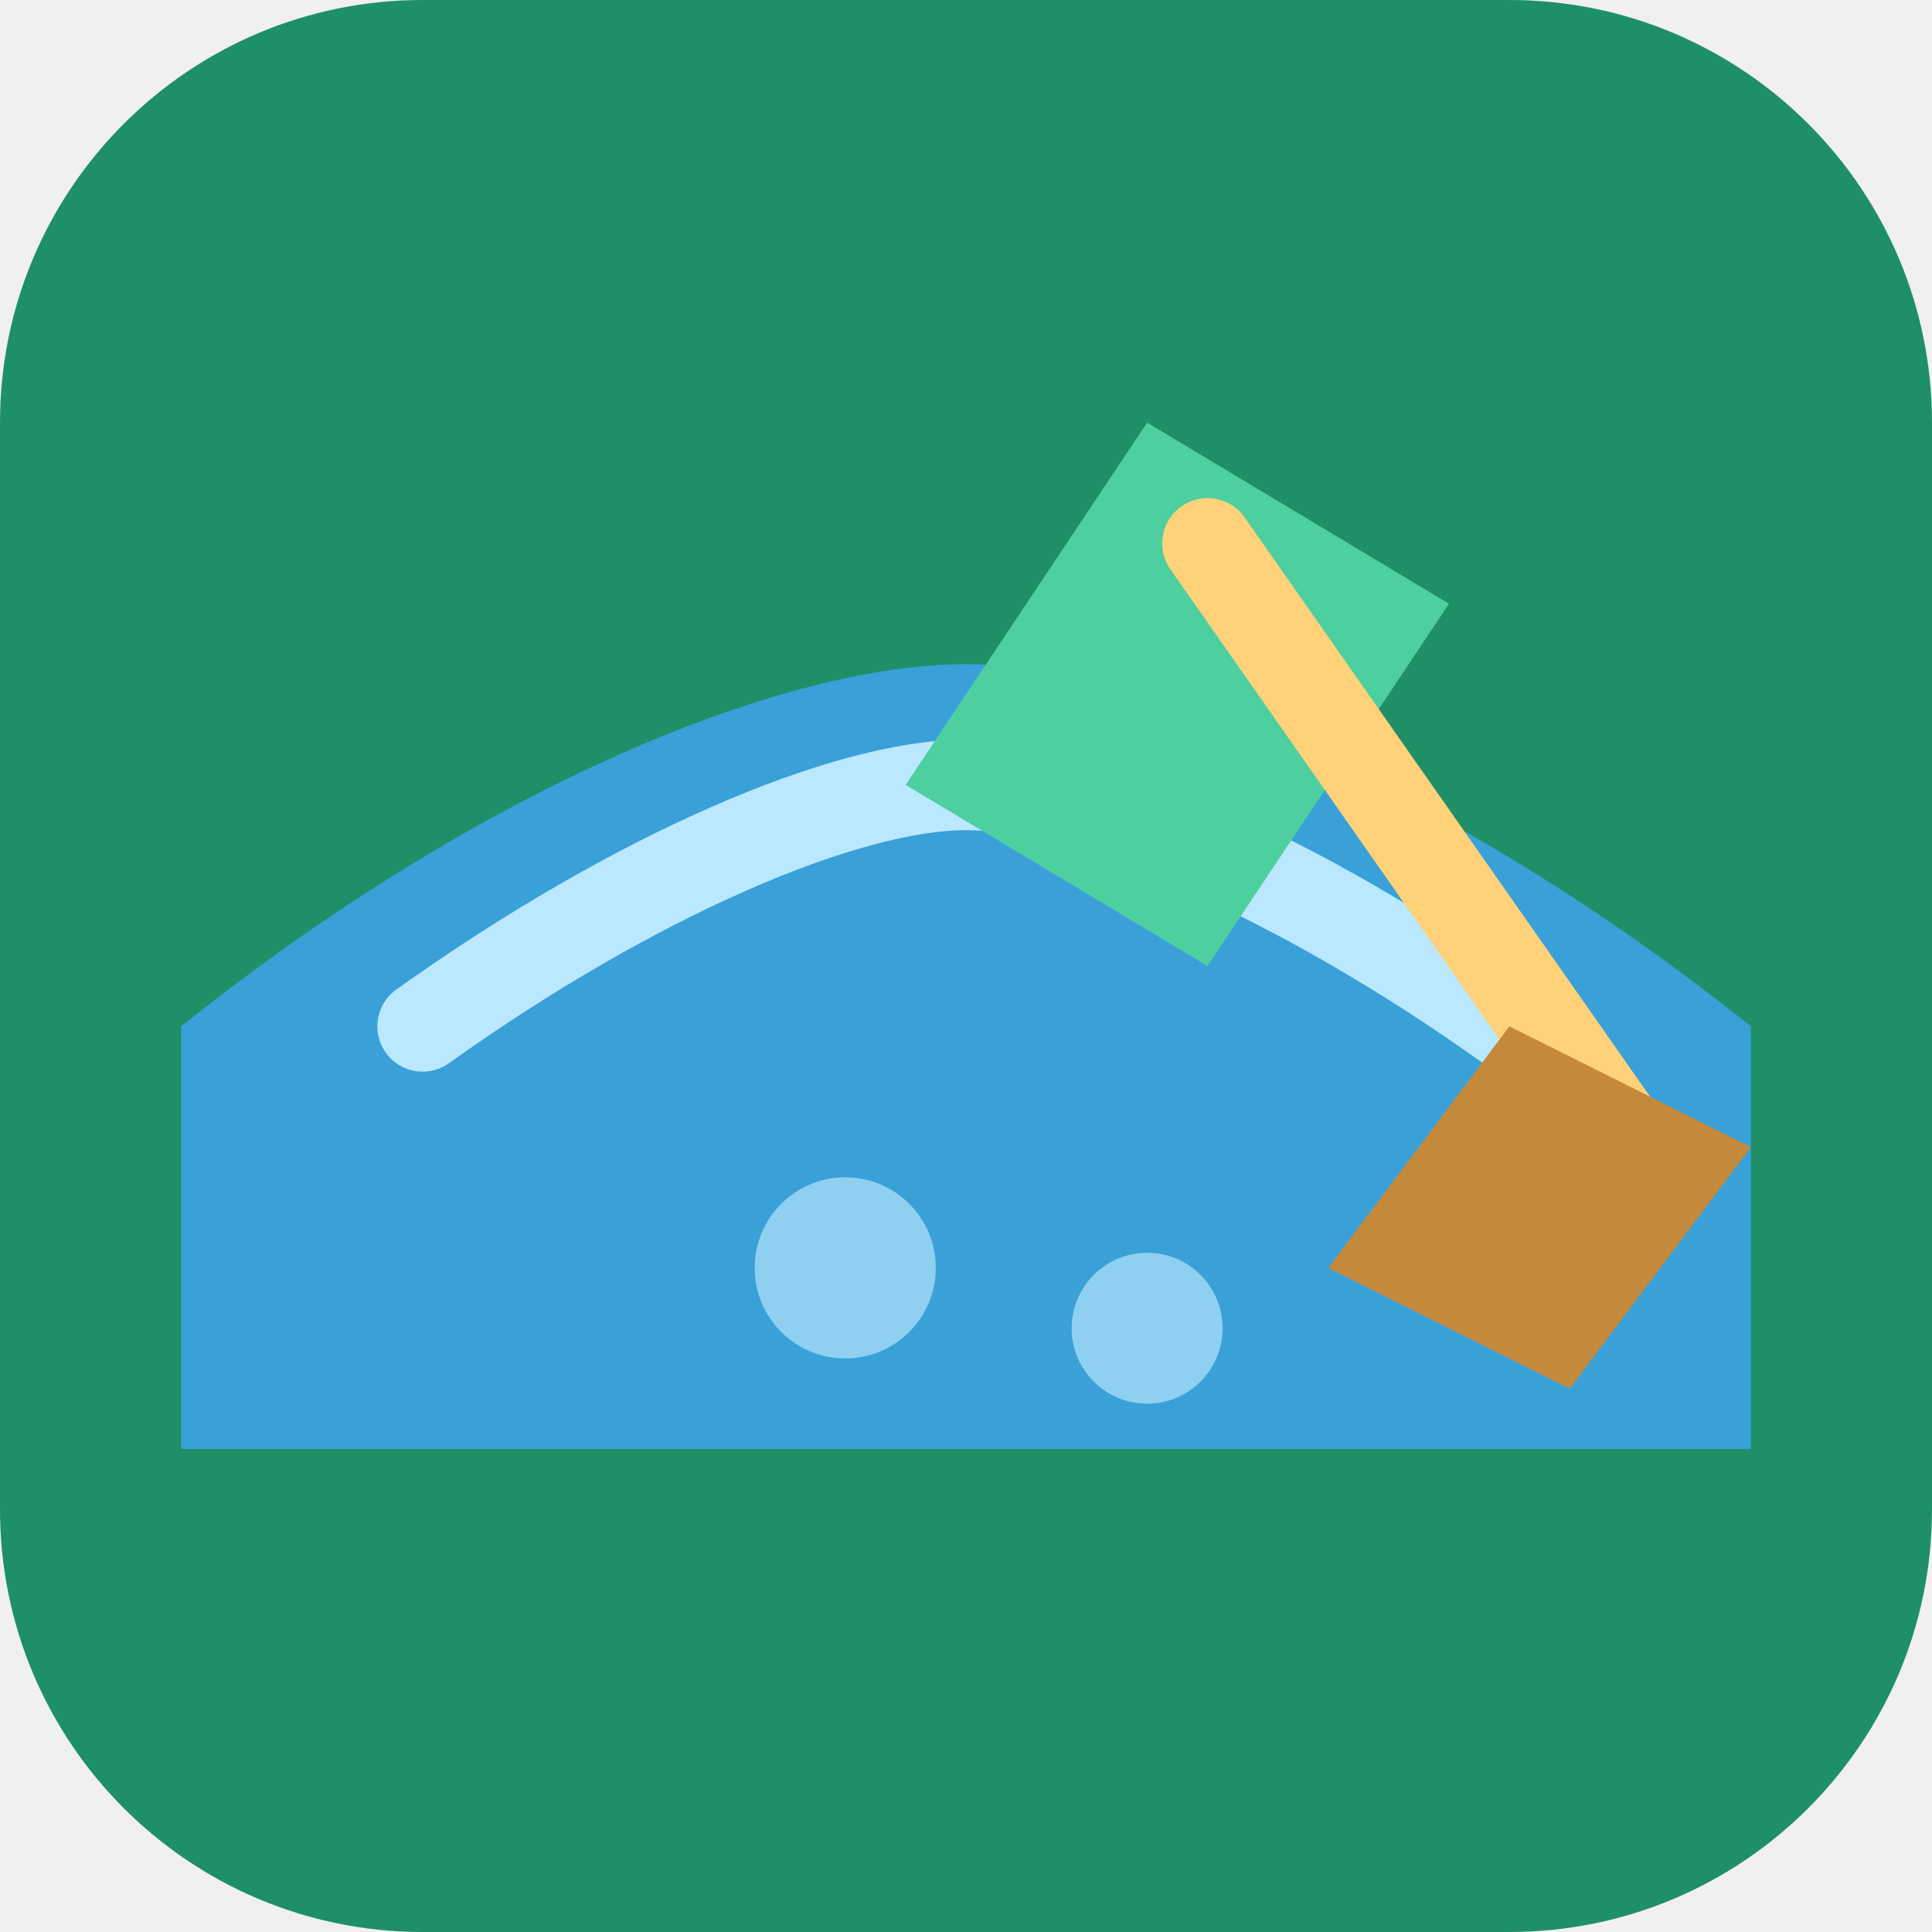
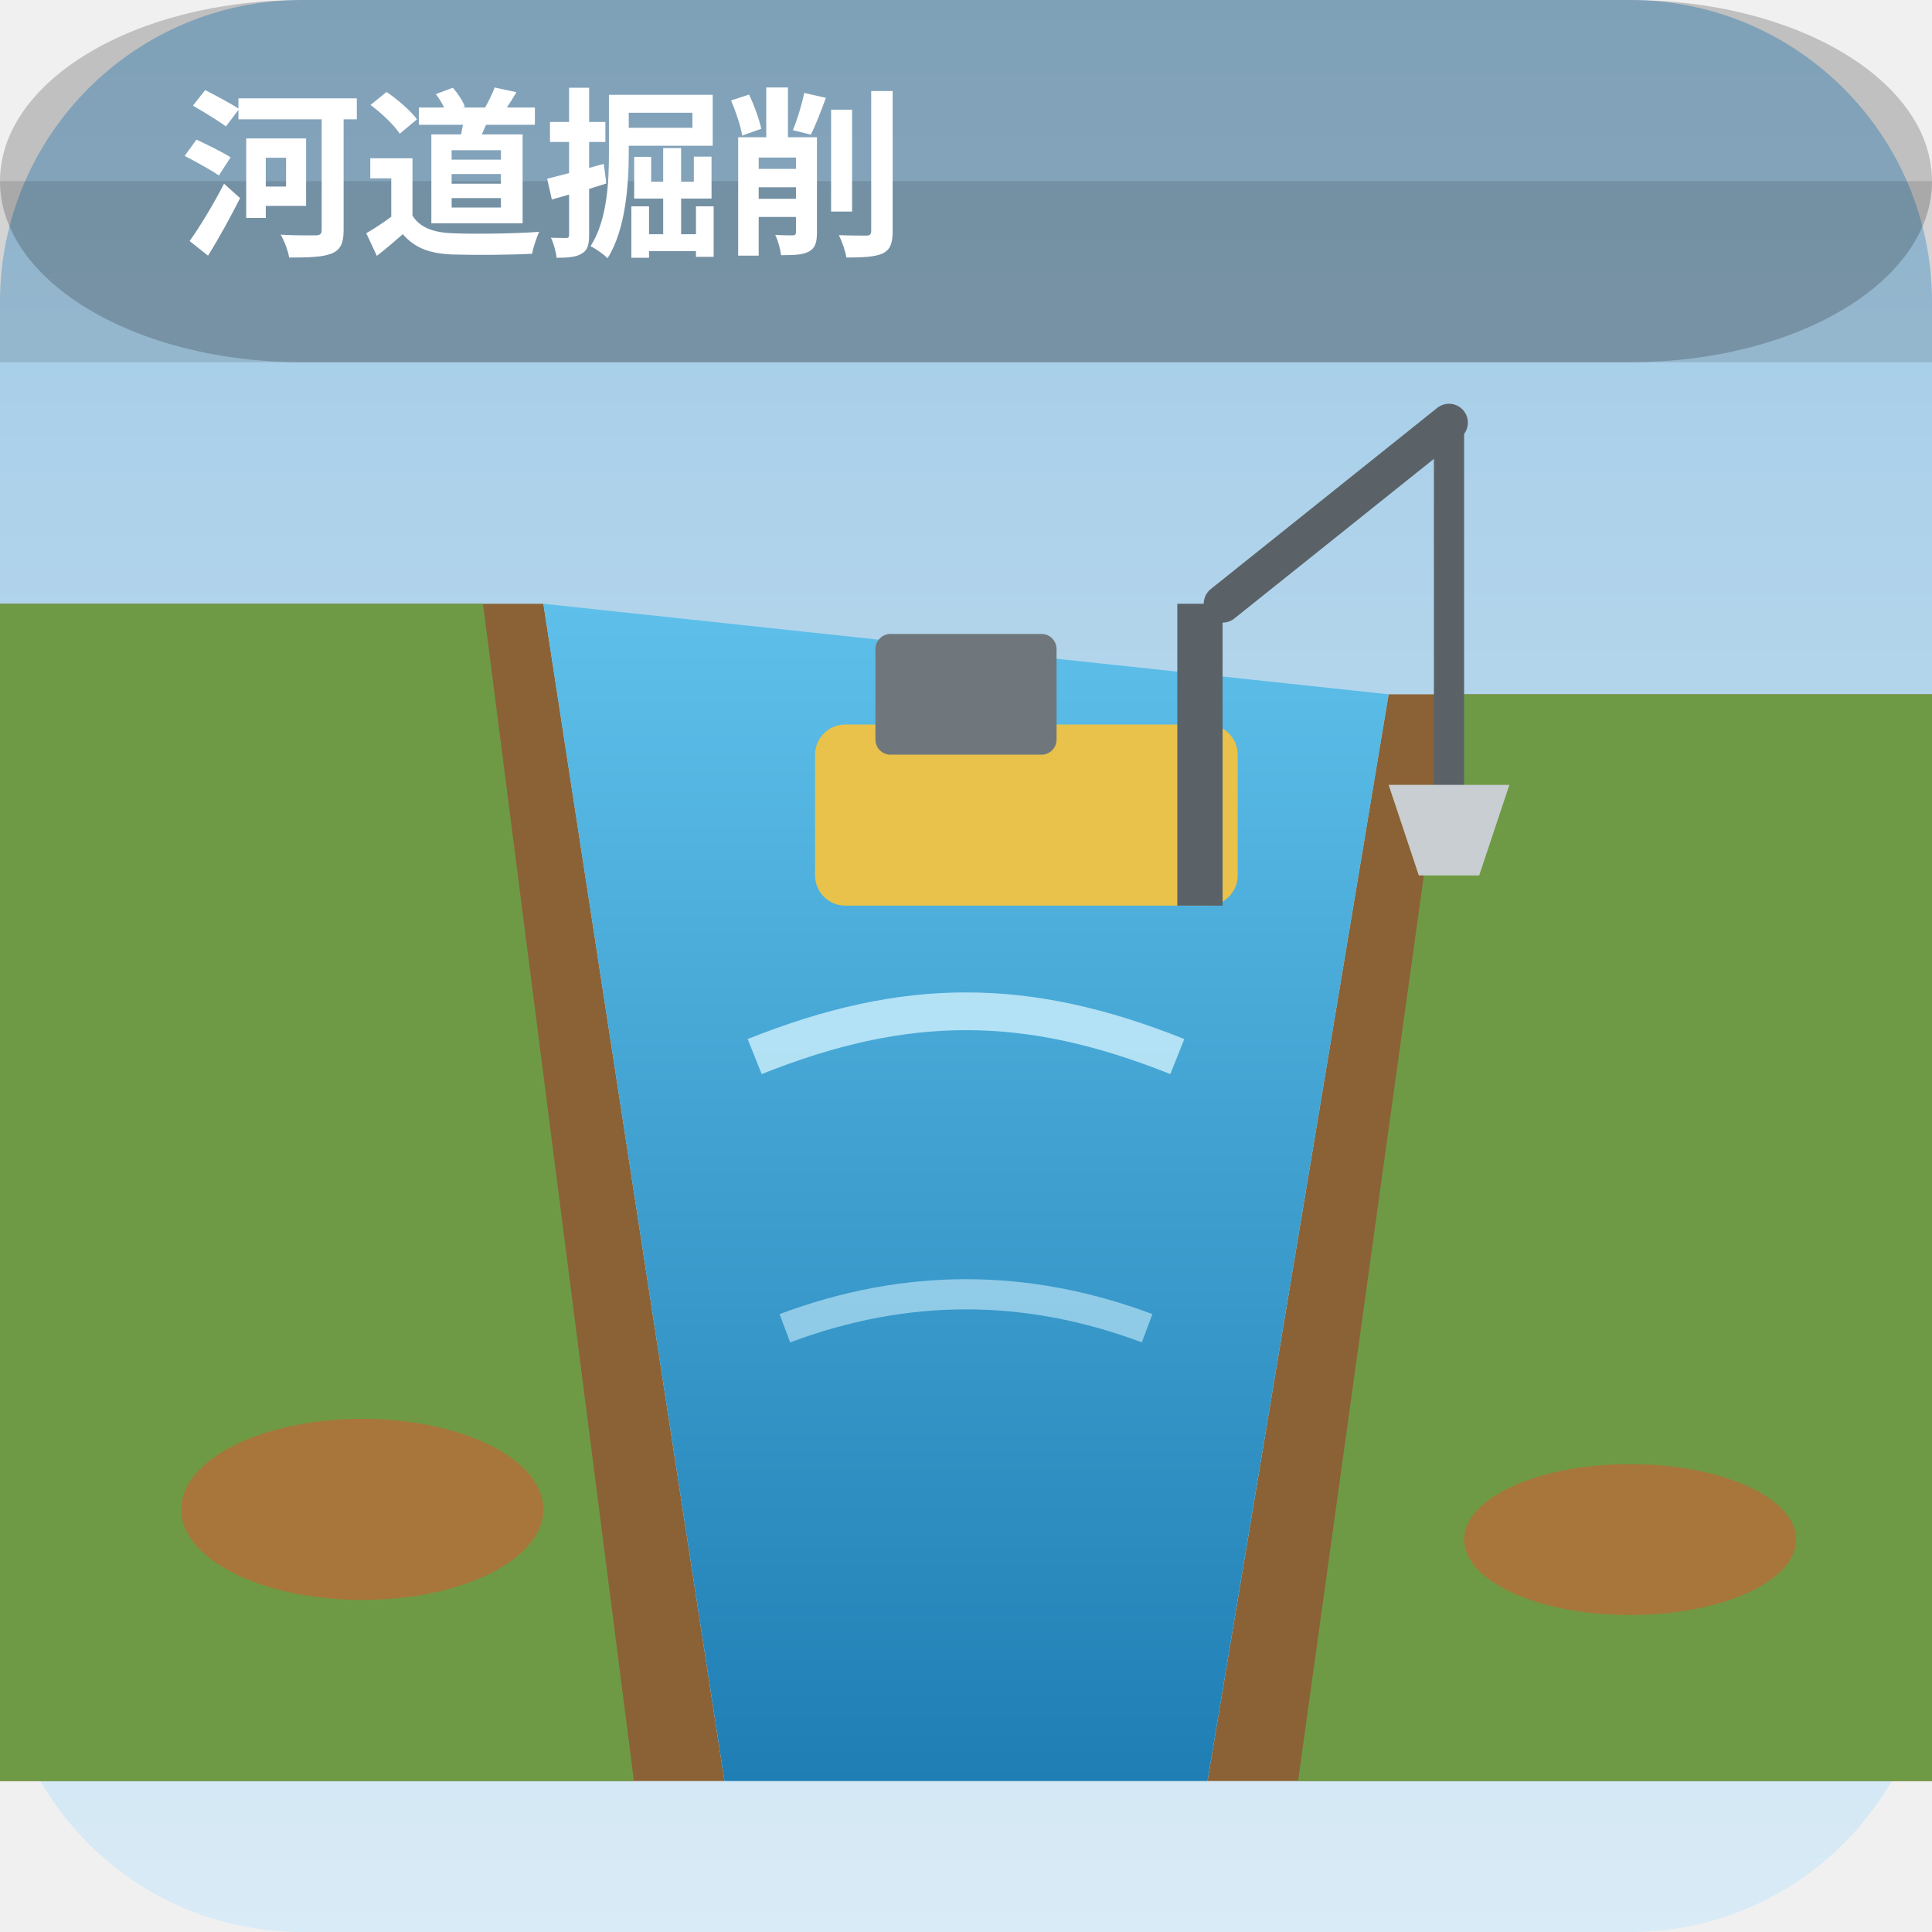
- <svg xmlns="http://www.w3.org/2000/svg" viewBox="0 0 64 64" fill="none" aria-hidden="true">
-   <rect width="64" height="64" rx="14" fill="#1f8f68" />
-   <path d="M6 34c10-8 20-12 26-12s16 4 26 12v14H6z" fill="#3aa0d8" />
-   <path d="M14 34c7-5 14-8 18-8s11 3 18 8" stroke="#b9e8ff" stroke-width="3" stroke-linecap="round" />
-   <path d="M38 14l10 6-8 12-10-6z" fill="#4ecfa0" />
-   <path d="M40 18l14 20" stroke="#ffd27a" stroke-width="3" stroke-linecap="round" />
-   <path d="M50 34l8 4-6 8-8-4z" fill="#c4893a" />
-   <circle cx="28" cy="42" r="3" fill="#8fd0f0" />
-   <circle cx="38" cy="44" r="2.5" fill="#8fd0f0" />
+ <svg xmlns="http://www.w3.org/2000/svg" viewBox="0 0 128 128" fill="none" aria-hidden="true">
+   <defs>
+     <linearGradient id="cd-sky" x1="0" y1="0" x2="0" y2="1">
+       <stop offset="0" stop-color="#9ec9e6" />
+       <stop offset="1" stop-color="#d9ebf6" />
+     </linearGradient>
+     <linearGradient id="cd-water" x1="0" y1="0" x2="0" y2="1">
+       <stop offset="0" stop-color="#5ec0ea" />
+       <stop offset="1" stop-color="#1f7eb4" />
+     </linearGradient>
+   </defs>
+   <rect width="128" height="128" rx="20" fill="url(#cd-sky)" />
+   <path d="M0 40 H36 L48 118 H0 Z" fill="#8b6235" />
+   <path d="M0 40 H32 L42 118 H0 Z" fill="#6f9a45" />
+   <path d="M128 46 H92 L80 118 H128 Z" fill="#8b6235" />
+   <path d="M128 46 H96 L86 118 H128 Z" fill="#6f9a45" />
+   <path d="M36 40 L48 118 H80 L92 46 Z" fill="url(#cd-water)" />
+   <path d="M50 70c10-4 18-4 28 0" stroke="#d7f4ff" stroke-width="2.5" opacity=".75" />
+   <path d="M52 88c8-3 16-3 24 0" stroke="#d7f4ff" stroke-width="2" opacity=".55" />
+   <rect x="54" y="48" width="28" height="12" rx="2" fill="#e8c24a" />
+   <rect x="58" y="42" width="12" height="8" rx="1" fill="#6f777c" />
+   <rect x="78" y="40" width="3" height="20" fill="#5a6268" />
+   <path d="M81 40 L96 28" stroke="#5a6268" stroke-width="2.5" stroke-linecap="round" />
+   <path d="M96 28 L96 52" stroke="#5a6268" stroke-width="2" stroke-linecap="round" />
+   <path d="M92 52 L100 52 L98 58 L94 58 Z" fill="#c8ced1" />
+   <ellipse cx="24" cy="100" rx="12" ry="6" fill="#a8763a" />
+   <ellipse cx="108" cy="102" rx="11" ry="5" fill="#a8763a" />
+   <rect x="0" y="0" width="128" height="24" rx="20" fill="#000" opacity=".2" />
+   <rect x="0" y="12" width="128" height="12" fill="#000" opacity=".12" />
+   <text x="12" y="16" fill="#ffffff" font-family="Hiragino Sans, Noto Sans JP, sans-serif" font-size="12" font-weight="700">河道掘削</text>
</svg>
